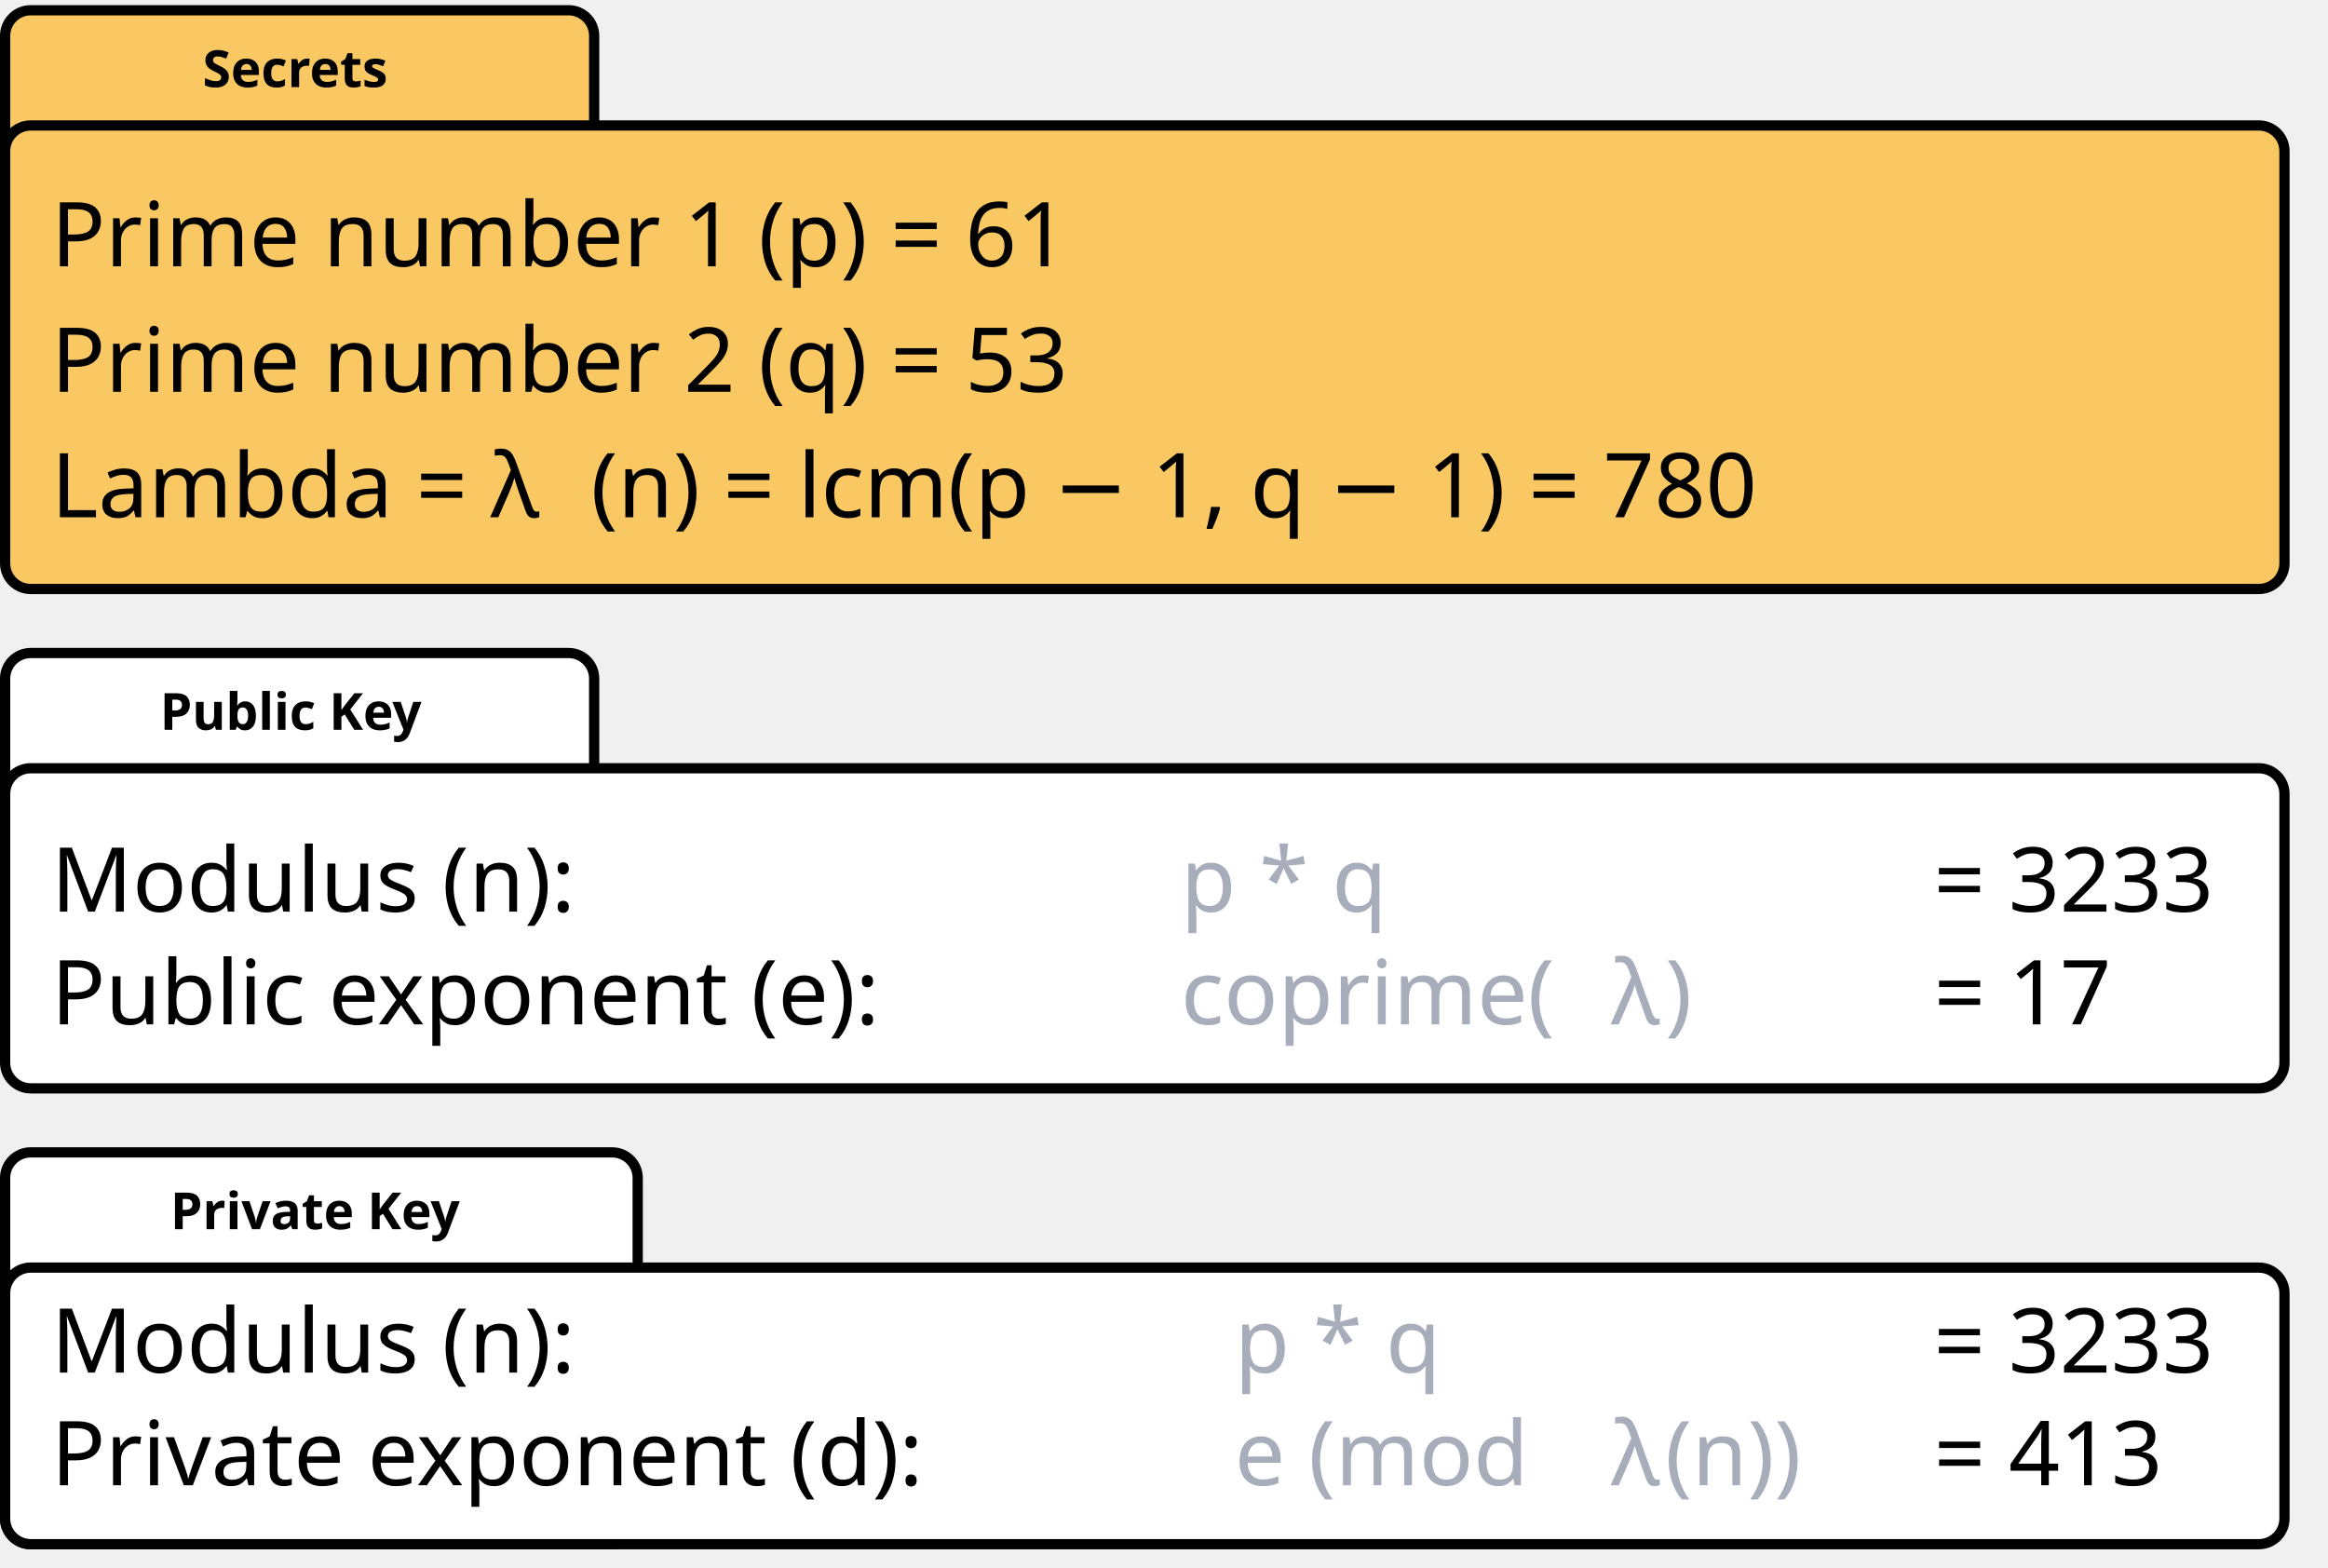
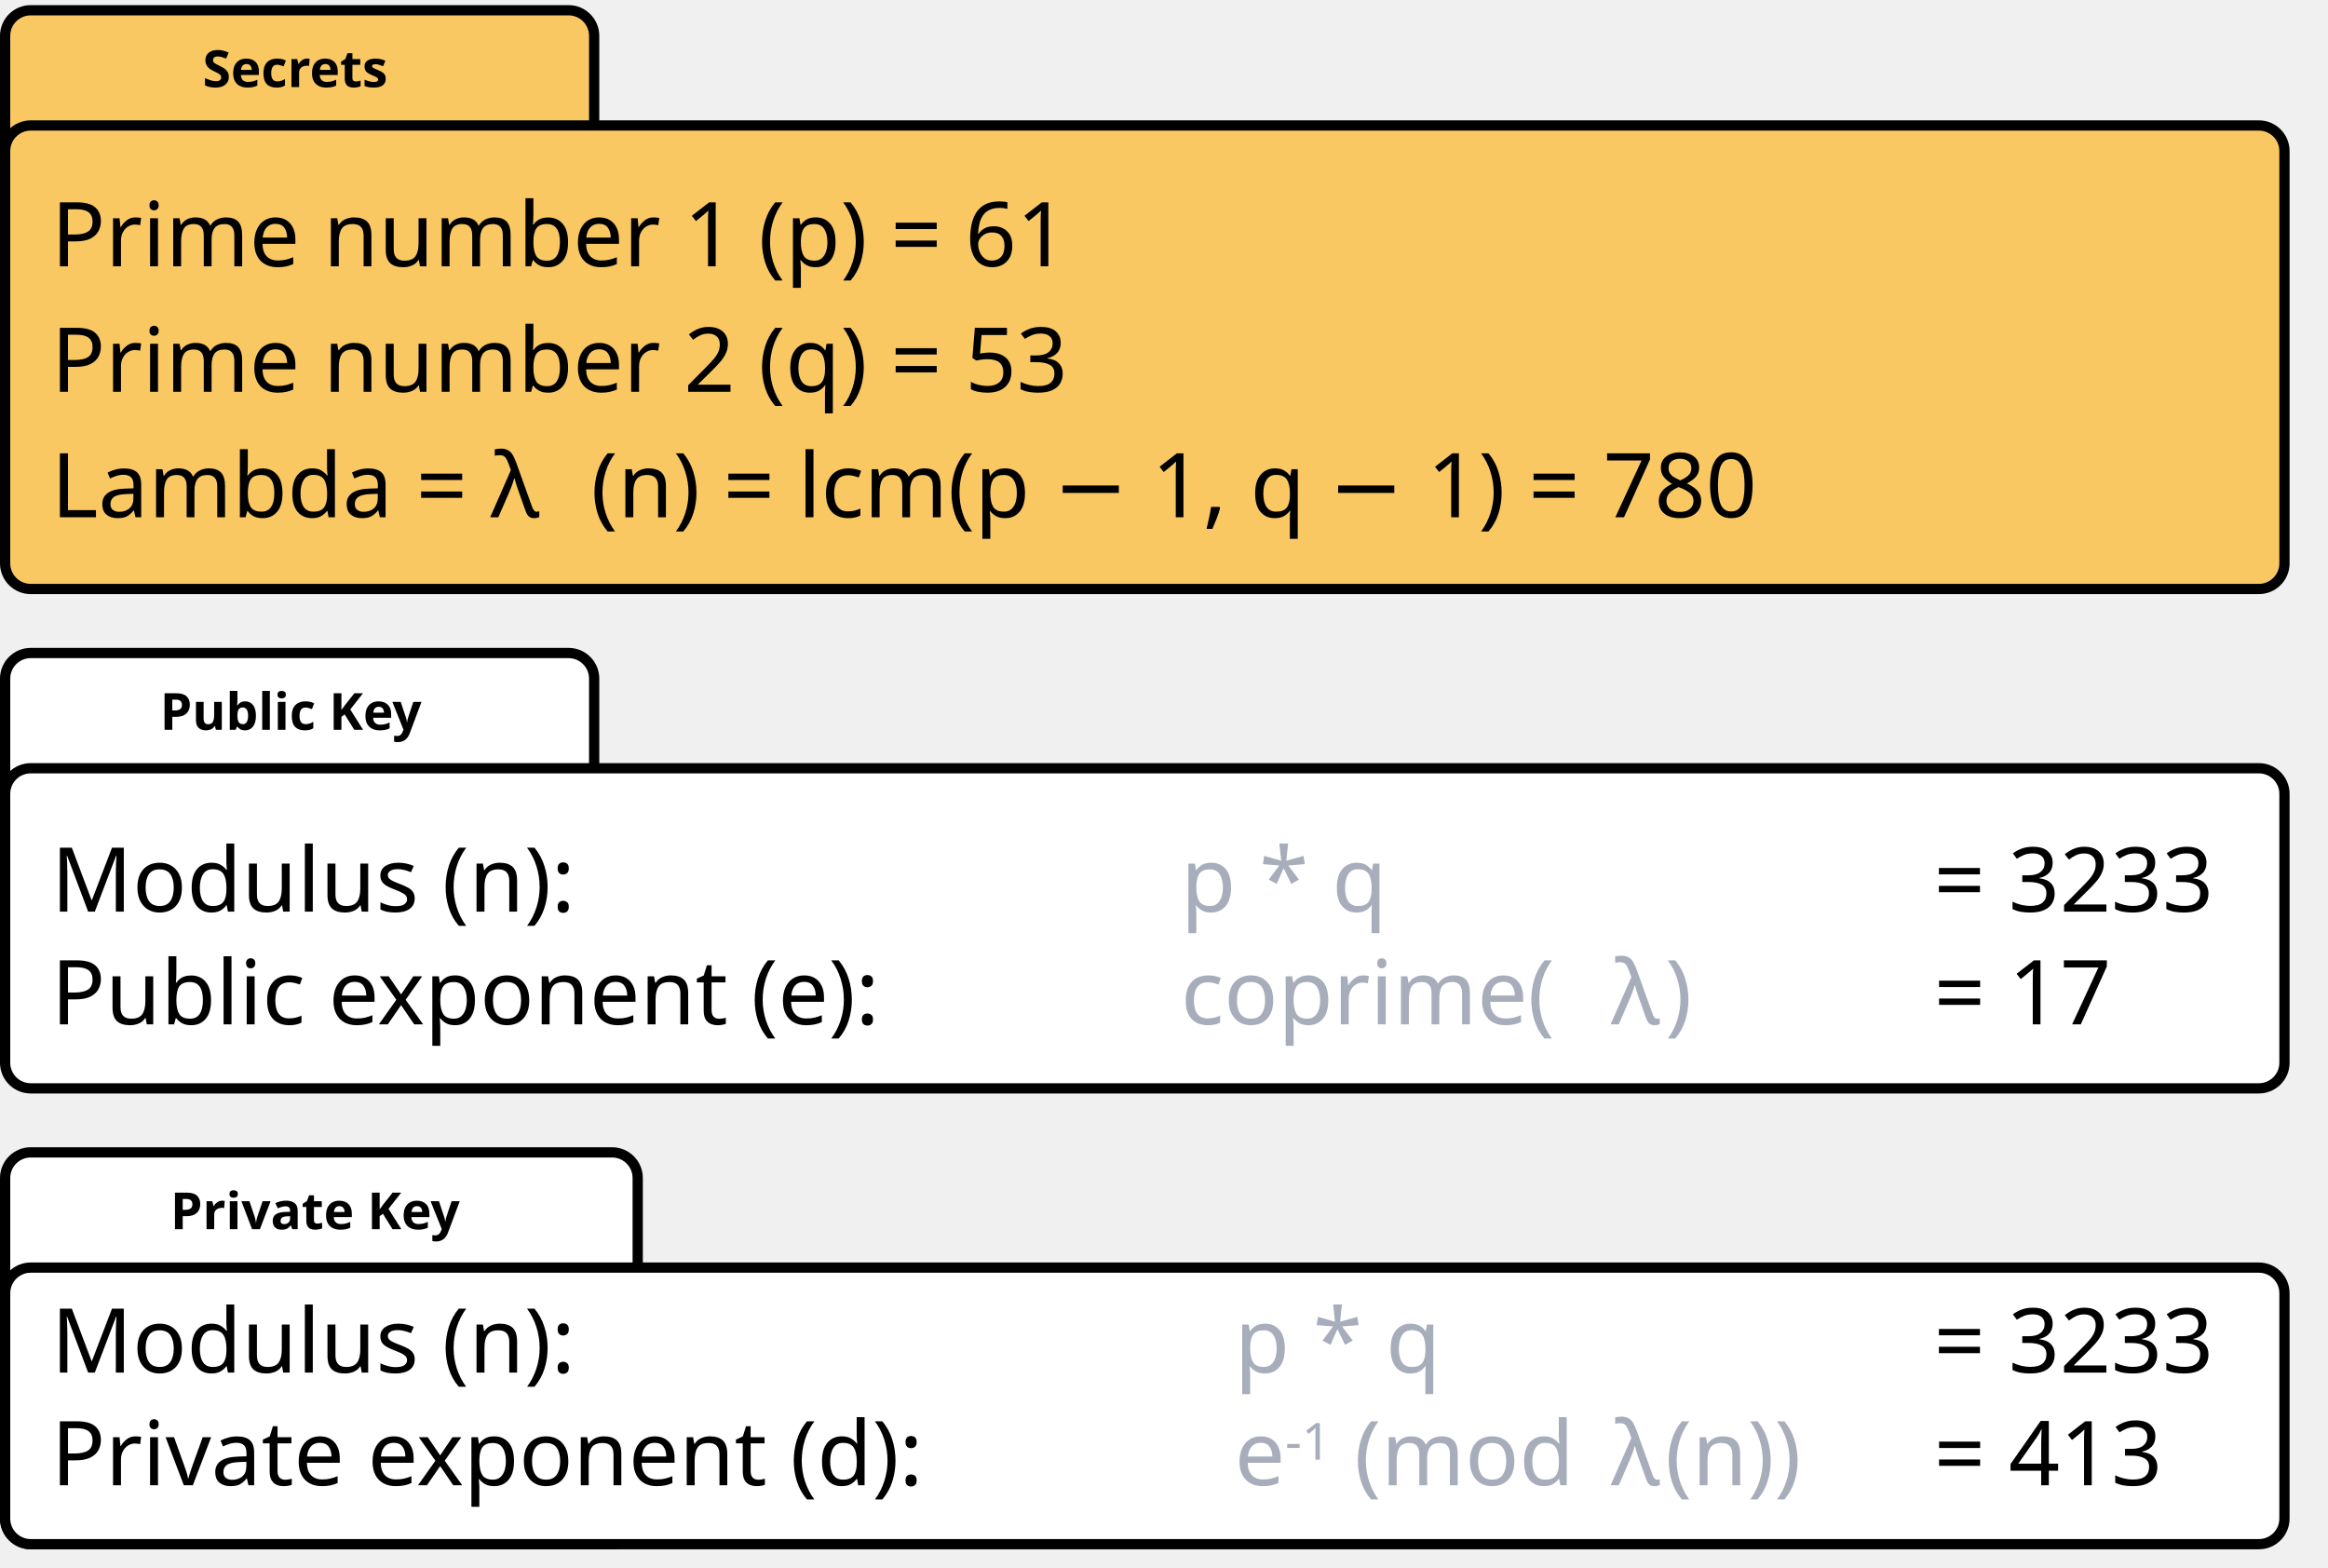
<svg xmlns="http://www.w3.org/2000/svg" width="909px" height="612px" viewBox="0 0 909 612" version="1.1">
  <g id="Page-1" stroke="none" stroke-width="1" fill="none" fill-rule="evenodd">
    <g id="RSA-key-generation">
      <g id="Private-Key" transform="translate(2, 450)">
        <rect id="Rectangle" stroke="#000000" stroke-width="4" fill="#FFFFFF" x="0" y="0" width="247" height="153" rx="10" />
        <rect id="Rectangle" stroke="#000000" stroke-width="4" fill="#FFFFFF" x="0" y="45" width="890" height="108" rx="10" />
        <text font-family="Montserrat-Bold, Montserrat" font-size="20" font-weight="bold" fill="#000000">
          <tspan x="64.53" y="30">Private Key</tspan>
        </text>
        <text id="Modulus-(n):-p-*-q-=" font-family="Monaco" font-size="35" font-weight="normal">
          <tspan x="18" y="86" fill="#000000">Modulus (n):          </tspan>
          <tspan x="480.075" y="86" fill="#A7ADBA">p * q        </tspan>
          <tspan x="753.12" y="86" fill="#000000">= 3233</tspan>
          <tspan x="879.14" y="86" fill="#A7ADBA" />
          <tspan x="18" y="130" fill="#000000">Private exponent (d): </tspan>
-           <tspan x="480.075" y="130" fill="#A7ADBA">e (mod </tspan>
+           <tspan x="480.075" y="130" fill="#A7ADBA">e<tspan dy="-10" font-size="20">-1</tspan>
+             <tspan dy="10">(mod </tspan>
+           </tspan>
          <tspan x="627.099" y="130" font-family="Menlo-Regular, Menlo" fill="#A7ADBA">λ</tspan>
          <tspan x="648.171" y="130" fill="#A7ADBA">(n)) </tspan>
          <tspan x="753.188" y="130" fill="#000000">= 413</tspan>
        </text>
      </g>
      <g id="Public-Key" transform="translate(2, 255)">
        <rect id="Rectangle" stroke="#000000" stroke-width="4" fill="#FFFFFF" x="0" y="0" width="230" height="153" rx="10" />
        <rect id="Rectangle" stroke="#000000" stroke-width="4" fill="#FFFFFF" x="0" y="45" width="890" height="125" rx="10" />
        <text id="Modulus-(n):-p-*-q-=" font-family="Monaco" font-size="35" font-weight="normal">
          <tspan x="18" y="101" fill="#000000">Modulus (n):         </tspan>
          <tspan x="459.072" y="101" fill="#A7ADBA">p * q         </tspan>
          <tspan x="753.12" y="101" fill="#000000">= 3233</tspan>
          <tspan x="879.14" y="101" fill="#A7ADBA" />
          <tspan x="18" y="145" fill="#000000">Public exponent (e): </tspan>
          <tspan x="459.072" y="145" fill="#A7ADBA">coprime(</tspan>
          <tspan x="627.099" y="145" font-family="Menlo-Regular, Menlo" fill="#A7ADBA">λ</tspan>
          <tspan x="648.171" y="145" fill="#A7ADBA">)    </tspan>
          <tspan x="753.188" y="145" fill="#000000">= 17</tspan>
        </text>
        <text font-family="Montserrat-Bold, Montserrat" font-size="20" font-weight="bold" fill="#000000">
          <tspan x="60.46" y="30">Public Key</tspan>
        </text>
      </g>
      <rect id="Rectangle" stroke="#000000" stroke-width="4" fill="#FAC863" x="2" y="4" width="230" height="153" rx="10" />
      <text id="Secrets" font-family="Montserrat-Bold, Montserrat" font-size="20" font-weight="bold" fill="#000000">
        <tspan x="79.12" y="34">Secrets</tspan>
      </text>
      <rect id="Rectangle" stroke="#000000" stroke-width="4" fill="#FAC863" x="2" y="49" width="890" height="181" rx="10" />
      <text id="Prime-number-1-(p)-=" font-family="Monaco" font-size="35" font-weight="normal" fill="#000000">
        <tspan x="20" y="104">Prime number 1 (p)                 = 61</tspan>
        <tspan x="20" y="153">Prime number 2 (q)                 = 53</tspan>
        <tspan x="20" y="202" font-family="Menlo-Regular, Menlo">Lambda = λ</tspan>
        <tspan x="230.718" y="202">(n) = lcm(p − 1, q − 1)  = 780</tspan>
      </text>
    </g>
  </g>
</svg>
